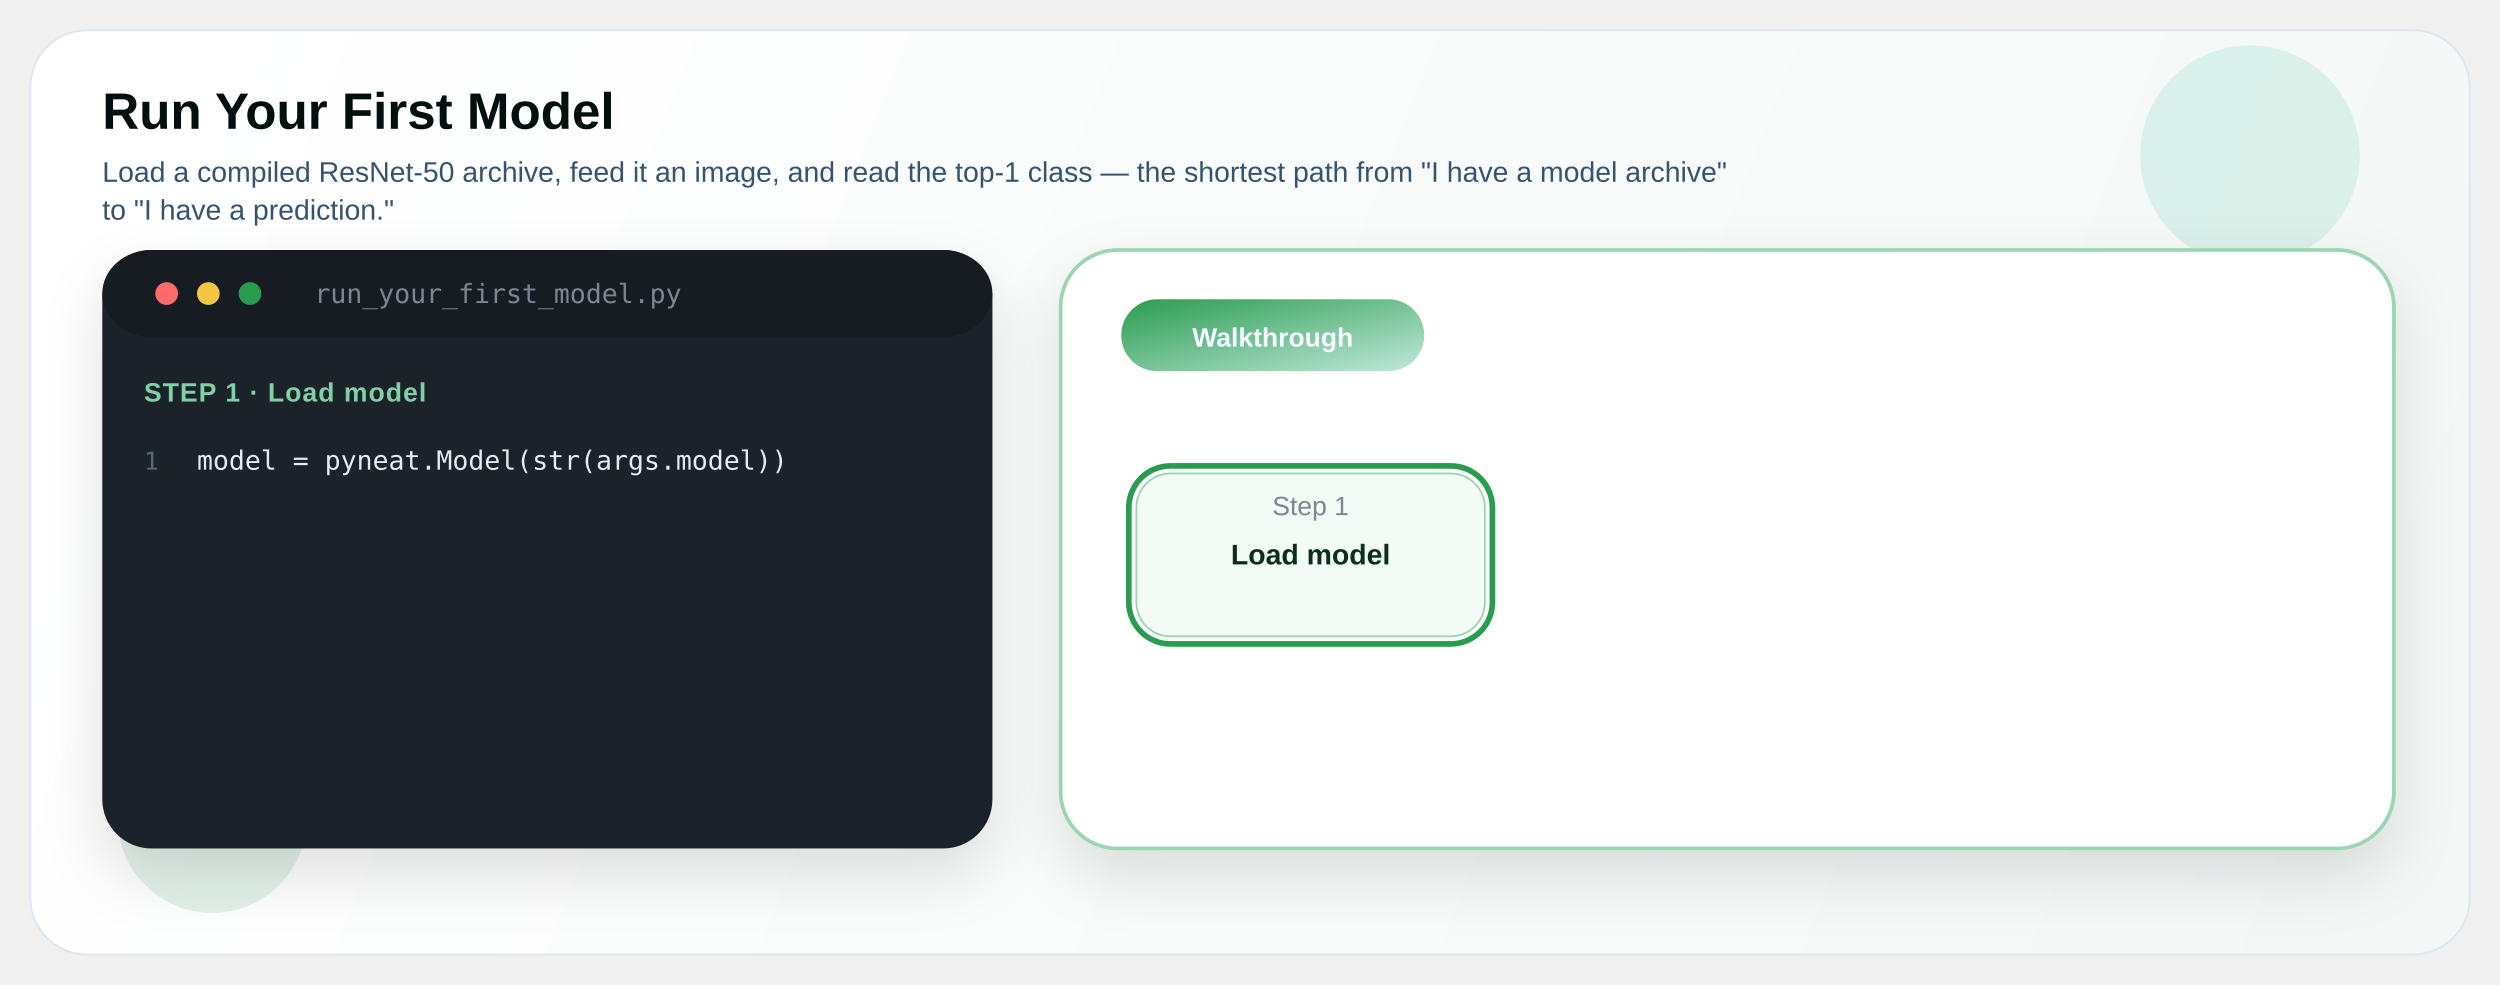
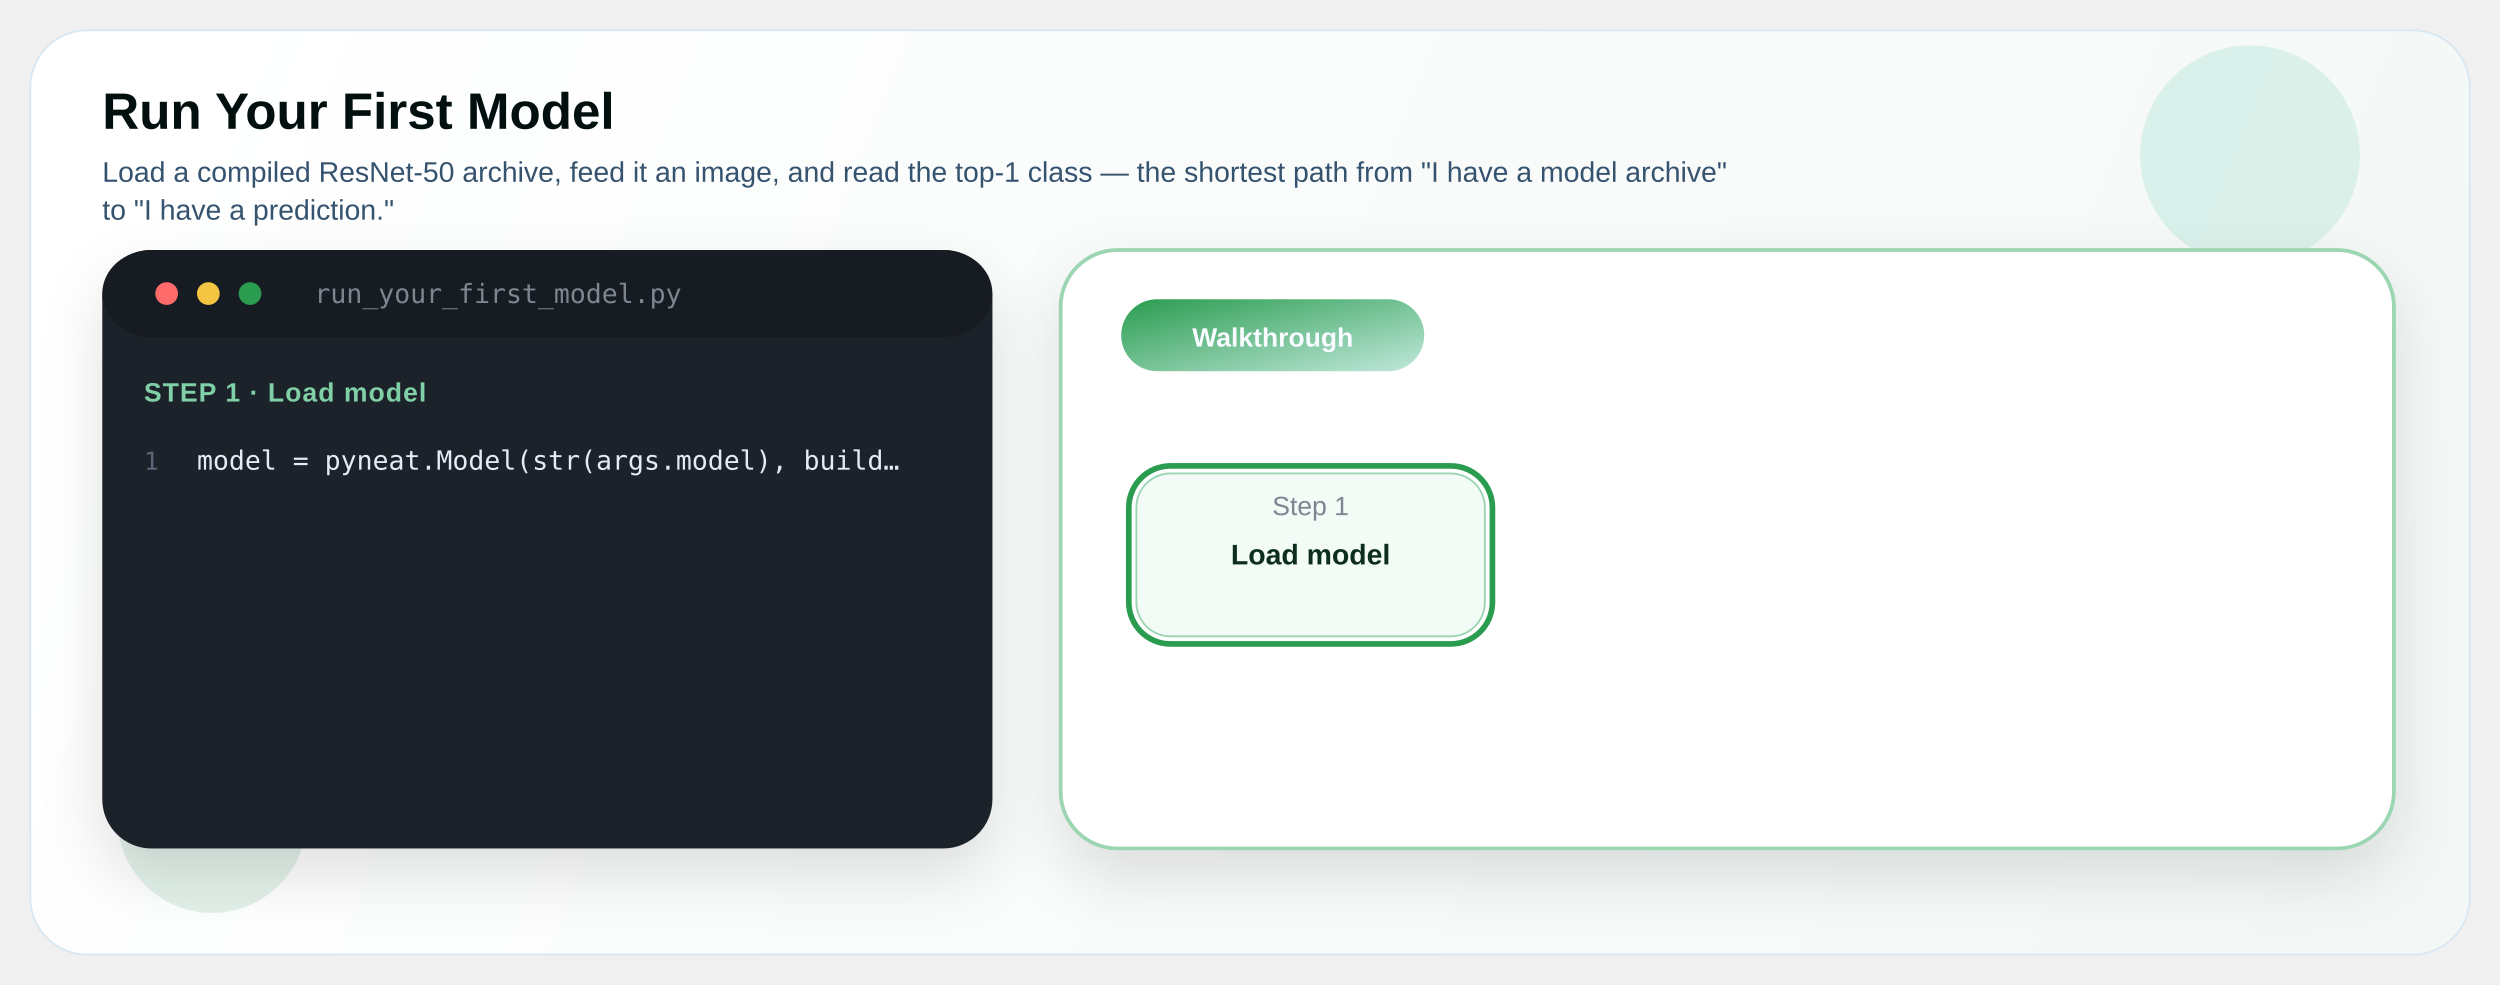
<svg xmlns="http://www.w3.org/2000/svg" viewBox="0 0 1320 520" role="img" aria-labelledby="ftl ftd">
  <defs>
    <linearGradient id="fbg" x1="80" y1="40" x2="1240" y2="500" gradientUnits="userSpaceOnUse">
      <stop offset="0" stop-color="#FFFFFF" />
      <stop offset="1" stop-color="#F3F8F6" />
    </linearGradient>
    <linearGradient id="fgreen" x1="0" y1="0" x2="1" y2="1">
      <stop offset="0" stop-color="#2A9C4F" />
      <stop offset="1" stop-color="#C0E8DB" />
    </linearGradient>
    <filter id="fsh" x="-10%" y="-18%" width="120%" height="142%" filterUnits="objectBoundingBox">
      <feDropShadow dx="0" dy="14" stdDeviation="16" flood-color="#010F0E" flood-opacity="0.12" />
    </filter>
    <marker id="farr" markerWidth="7" markerHeight="7" refX="5" refY="3.5" orient="auto" markerUnits="strokeWidth">
      <path d="M0 0L7 3.5L0 7Z" fill="#2A9C4F" />
    </marker>
    <style>.fsans{font-family:"Avenir Next","Segoe UI",Arial,sans-serif;}.fmono{font-family:"SFMono-Regular","Menlo","Consolas",monospace;}.fttl{fill:#010F0E;font-size:27px;font-weight:700;}.fsub{fill:#35536F;font-size:15px;font-weight:500;}.fcode{fill:#E2ECF6;font-size:14px;font-weight:500;}.fln{fill:#586677;font-size:13px;font-weight:500;}.fcap{fill:#7FD0A6;font-size:14px;font-weight:700;letter-spacing:0.04em;}.fdim{fill:#7D8590;font-size:14px;font-weight:500;}.ftag{fill:#F8FBFF;font-weight:650;}.fnl{fill:#0B2E1B;font-weight:650;}.fcounter{fill:#9AA7B4;font-size:13px;font-weight:600;}.fhint{fill:#2A9C4F;font-size:15px;font-weight:700;}.fanim{transition:opacity 0.55s ease;}</style>
  </defs>
  <rect x="16" y="16" width="1288" height="488" rx="30" fill="url(#fbg)" stroke="#D8E7F1" />
  <circle cx="1188" cy="82" r="58" fill="#C0E8DB" opacity="0.5" />
  <circle cx="112" cy="432" r="50" fill="#BFE0CF" opacity="0.45" />
  <text x="54" y="68" class="fsans fttl">Run Your First Model</text>
  <text x="54" y="96" class="fsans fsub">Load a compiled ResNet-50 archive, feed it an image, and read the top-1 class — the shortest path from "I have a model archive"</text>
  <text x="54" y="116" class="fsans fsub">to "I have a prediction."</text>
  <g filter="url(#fsh)">
    <rect x="54" y="132" width="470" height="316" rx="26" fill="#1F232A" />
    <rect x="54" y="132" width="470" height="46" rx="26" fill="#181C22" />
    <circle cx="88" cy="155" r="6" fill="#FF6B6B" />
    <circle cx="110" cy="155" r="6" fill="#F4C542" />
    <circle cx="132" cy="155" r="6" fill="#2A9C4F" />
    <text x="166" y="160" class="fmono fdim">run_your_first_model.py</text>
    <g id="code0" class="fanim" opacity="1">
      <text x="76" y="212" class="fsans fcap">STEP 1 · Load model</text>
      <text x="76" y="248" class="fmono fln">1</text>
-       <text x="104" y="248" class="fmono fcode" xml:space="preserve">model = pyneat.Model(str(args.model))</text>
+       <text x="104" y="248" class="fmono fcode" xml:space="preserve">model = pyneat.Model(str(args.model), build…</text>
    </g>
    <g id="code1" class="fanim" opacity="0">
      <text x="76" y="212" class="fsans fcap">STEP 2 · Prepare input</text>
      <text x="76" y="248" class="fmono fln">1</text>
      <text x="104" y="248" class="fmono fcode" xml:space="preserve">image = load_image(args.image, size=224)</text>
+       <text x="76" y="274" class="fmono fln">2</text>
+       <text x="104" y="274" class="fmono fcode" xml:space="preserve">tensor = pyneat.Tensor.from_numpy(image, co…</text>
    </g>
    <g id="code2" class="fanim" opacity="0">
      <text x="76" y="212" class="fsans fcap">STEP 3 · Run inference</text>
      <text x="76" y="248" class="fmono fln">1</text>
-       <text x="104" y="248" class="fmono fcode" xml:space="preserve">outputs = model.run([image], timeout_ms=200…</text>
+       <text x="104" y="248" class="fmono fcode" xml:space="preserve">outputs = model.run([tensor], timeout_ms=20…</text>
    </g>
  </g>
  <g filter="url(#fsh)">
    <g id="shell" opacity="1">
      <rect x="560" y="132" width="704" height="316" rx="30" fill="#FFFFFF" stroke="#9CD5B2" stroke-width="2" />
      <rect x="592" y="158" width="160" height="38" rx="19" fill="url(#fgreen)" />
      <text x="672" y="183" class="fsans ftag" font-size="14" text-anchor="middle">Walkthrough</text>
    </g>
    <g id="node0" class="fanim" opacity="1">
      <rect x="600" y="250" width="184" height="86" rx="18" fill="#F3FBF7" stroke="#9CD5B2" />
      <text x="692" y="272" class="fsans fdim" font-size="12" text-anchor="middle">Step 1</text>
      <text x="692" y="298" class="fsans fnl" font-size="15" text-anchor="middle">Load model</text>
    </g>
    <g id="ring0" class="fanim" opacity="1">
      <rect x="596" y="246" width="192" height="94" rx="22" fill="none" stroke="#2A9C4F" stroke-width="3" />
    </g>
    <g id="node1" class="fanim" opacity="0">
      <line x1="788" y1="293" x2="814" y2="293" stroke="#2A9C4F" stroke-width="3" stroke-linecap="round" marker-end="url(#farr)" />
      <rect x="820" y="250" width="184" height="86" rx="18" fill="#F3FBF7" stroke="#9CD5B2" />
      <text x="912" y="272" class="fsans fdim" font-size="12" text-anchor="middle">Step 2</text>
      <text x="912" y="298" class="fsans fnl" font-size="15" text-anchor="middle">Prepare input</text>
    </g>
    <g id="ring1" class="fanim" opacity="0">
      <rect x="816" y="246" width="192" height="94" rx="22" fill="none" stroke="#2A9C4F" stroke-width="3" />
    </g>
    <g id="node2" class="fanim" opacity="0">
      <line x1="1008" y1="293" x2="1034" y2="293" stroke="#2A9C4F" stroke-width="3" stroke-linecap="round" marker-end="url(#farr)" />
      <rect x="1040" y="250" width="184" height="86" rx="18" fill="#F8F6FF" stroke="#B8B0DC" />
      <text x="1132" y="272" class="fsans fdim" font-size="12" text-anchor="middle">Step 3</text>
      <text x="1132" y="298" class="fsans fnl" font-size="15" text-anchor="middle">Run inference</text>
    </g>
    <g id="ring2" class="fanim" opacity="0">
      <rect x="1036" y="246" width="192" height="94" rx="22" fill="none" stroke="#2A9C4F" stroke-width="3" />
    </g>
  </g>
  <g id="popup" class="fanim" opacity="0">
    <rect x="690" y="356" width="444" height="46" rx="23" fill="#0B2E1B" opacity="0.93" />
    <text x="912" y="384" text-anchor="middle" class="fsans" fill="#EAF7EF" font-size="16" font-weight="700">Click a step to jump to that section ↓</text>
  </g>
</svg>
